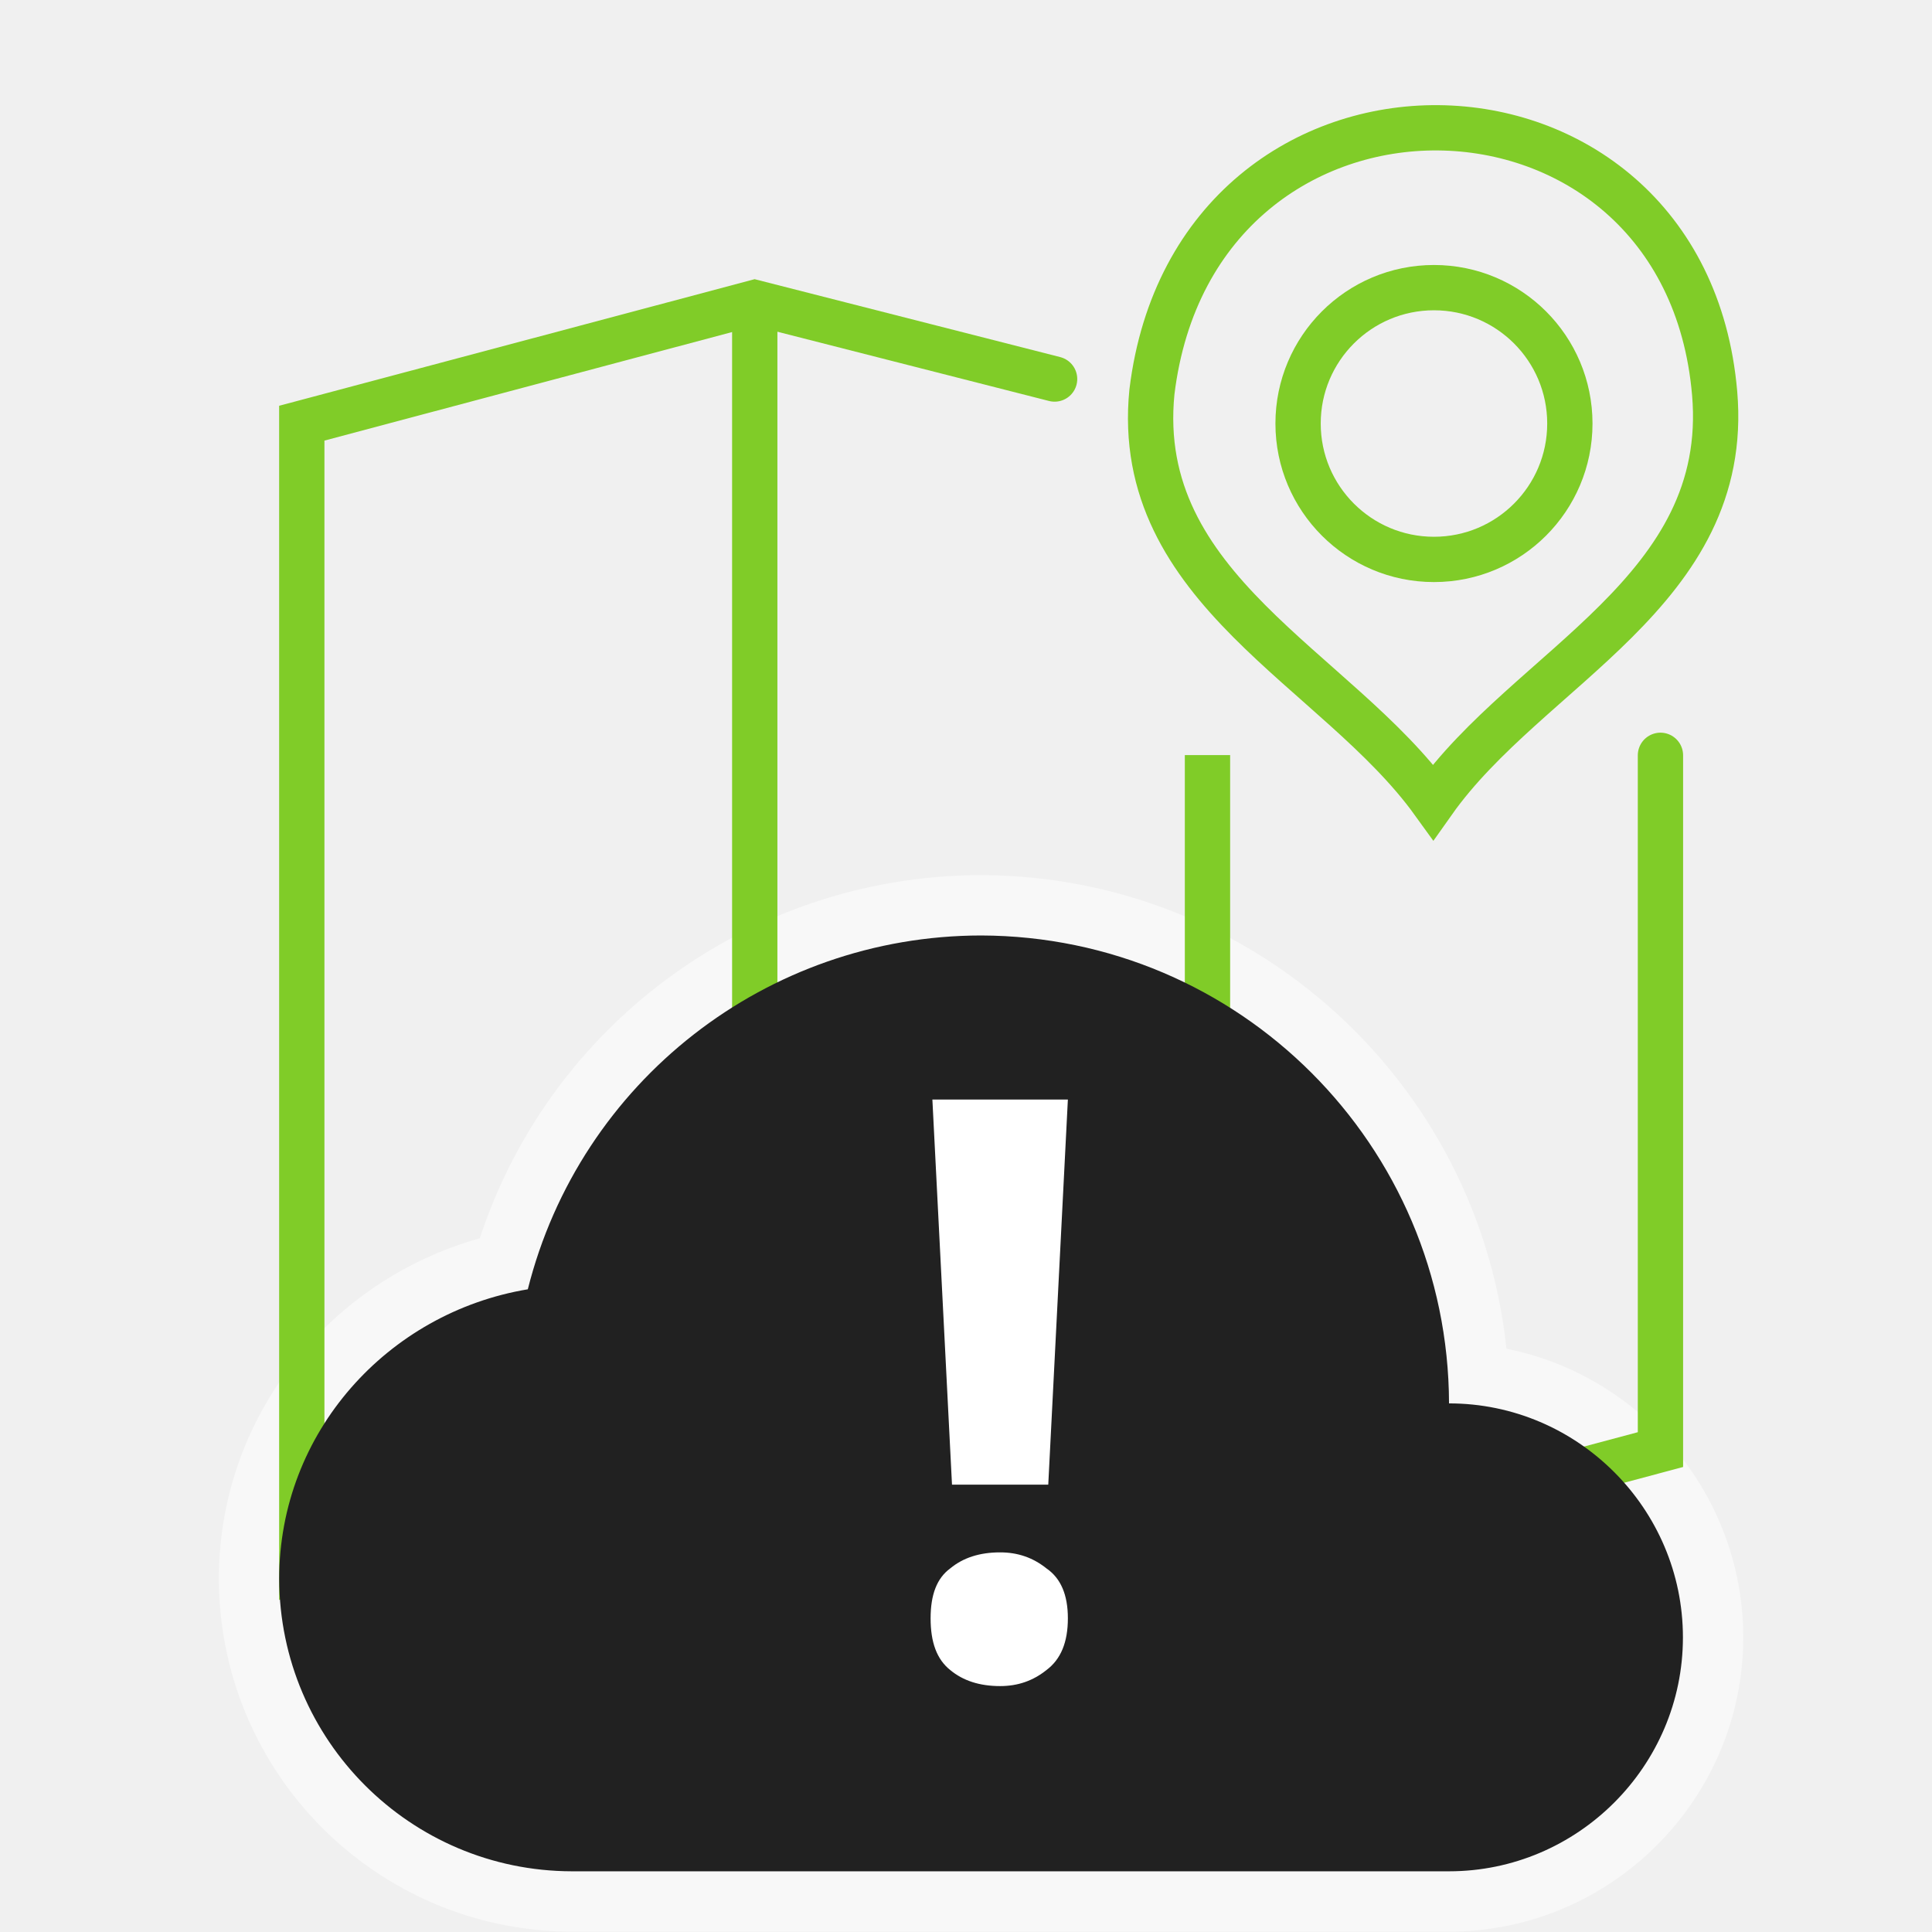
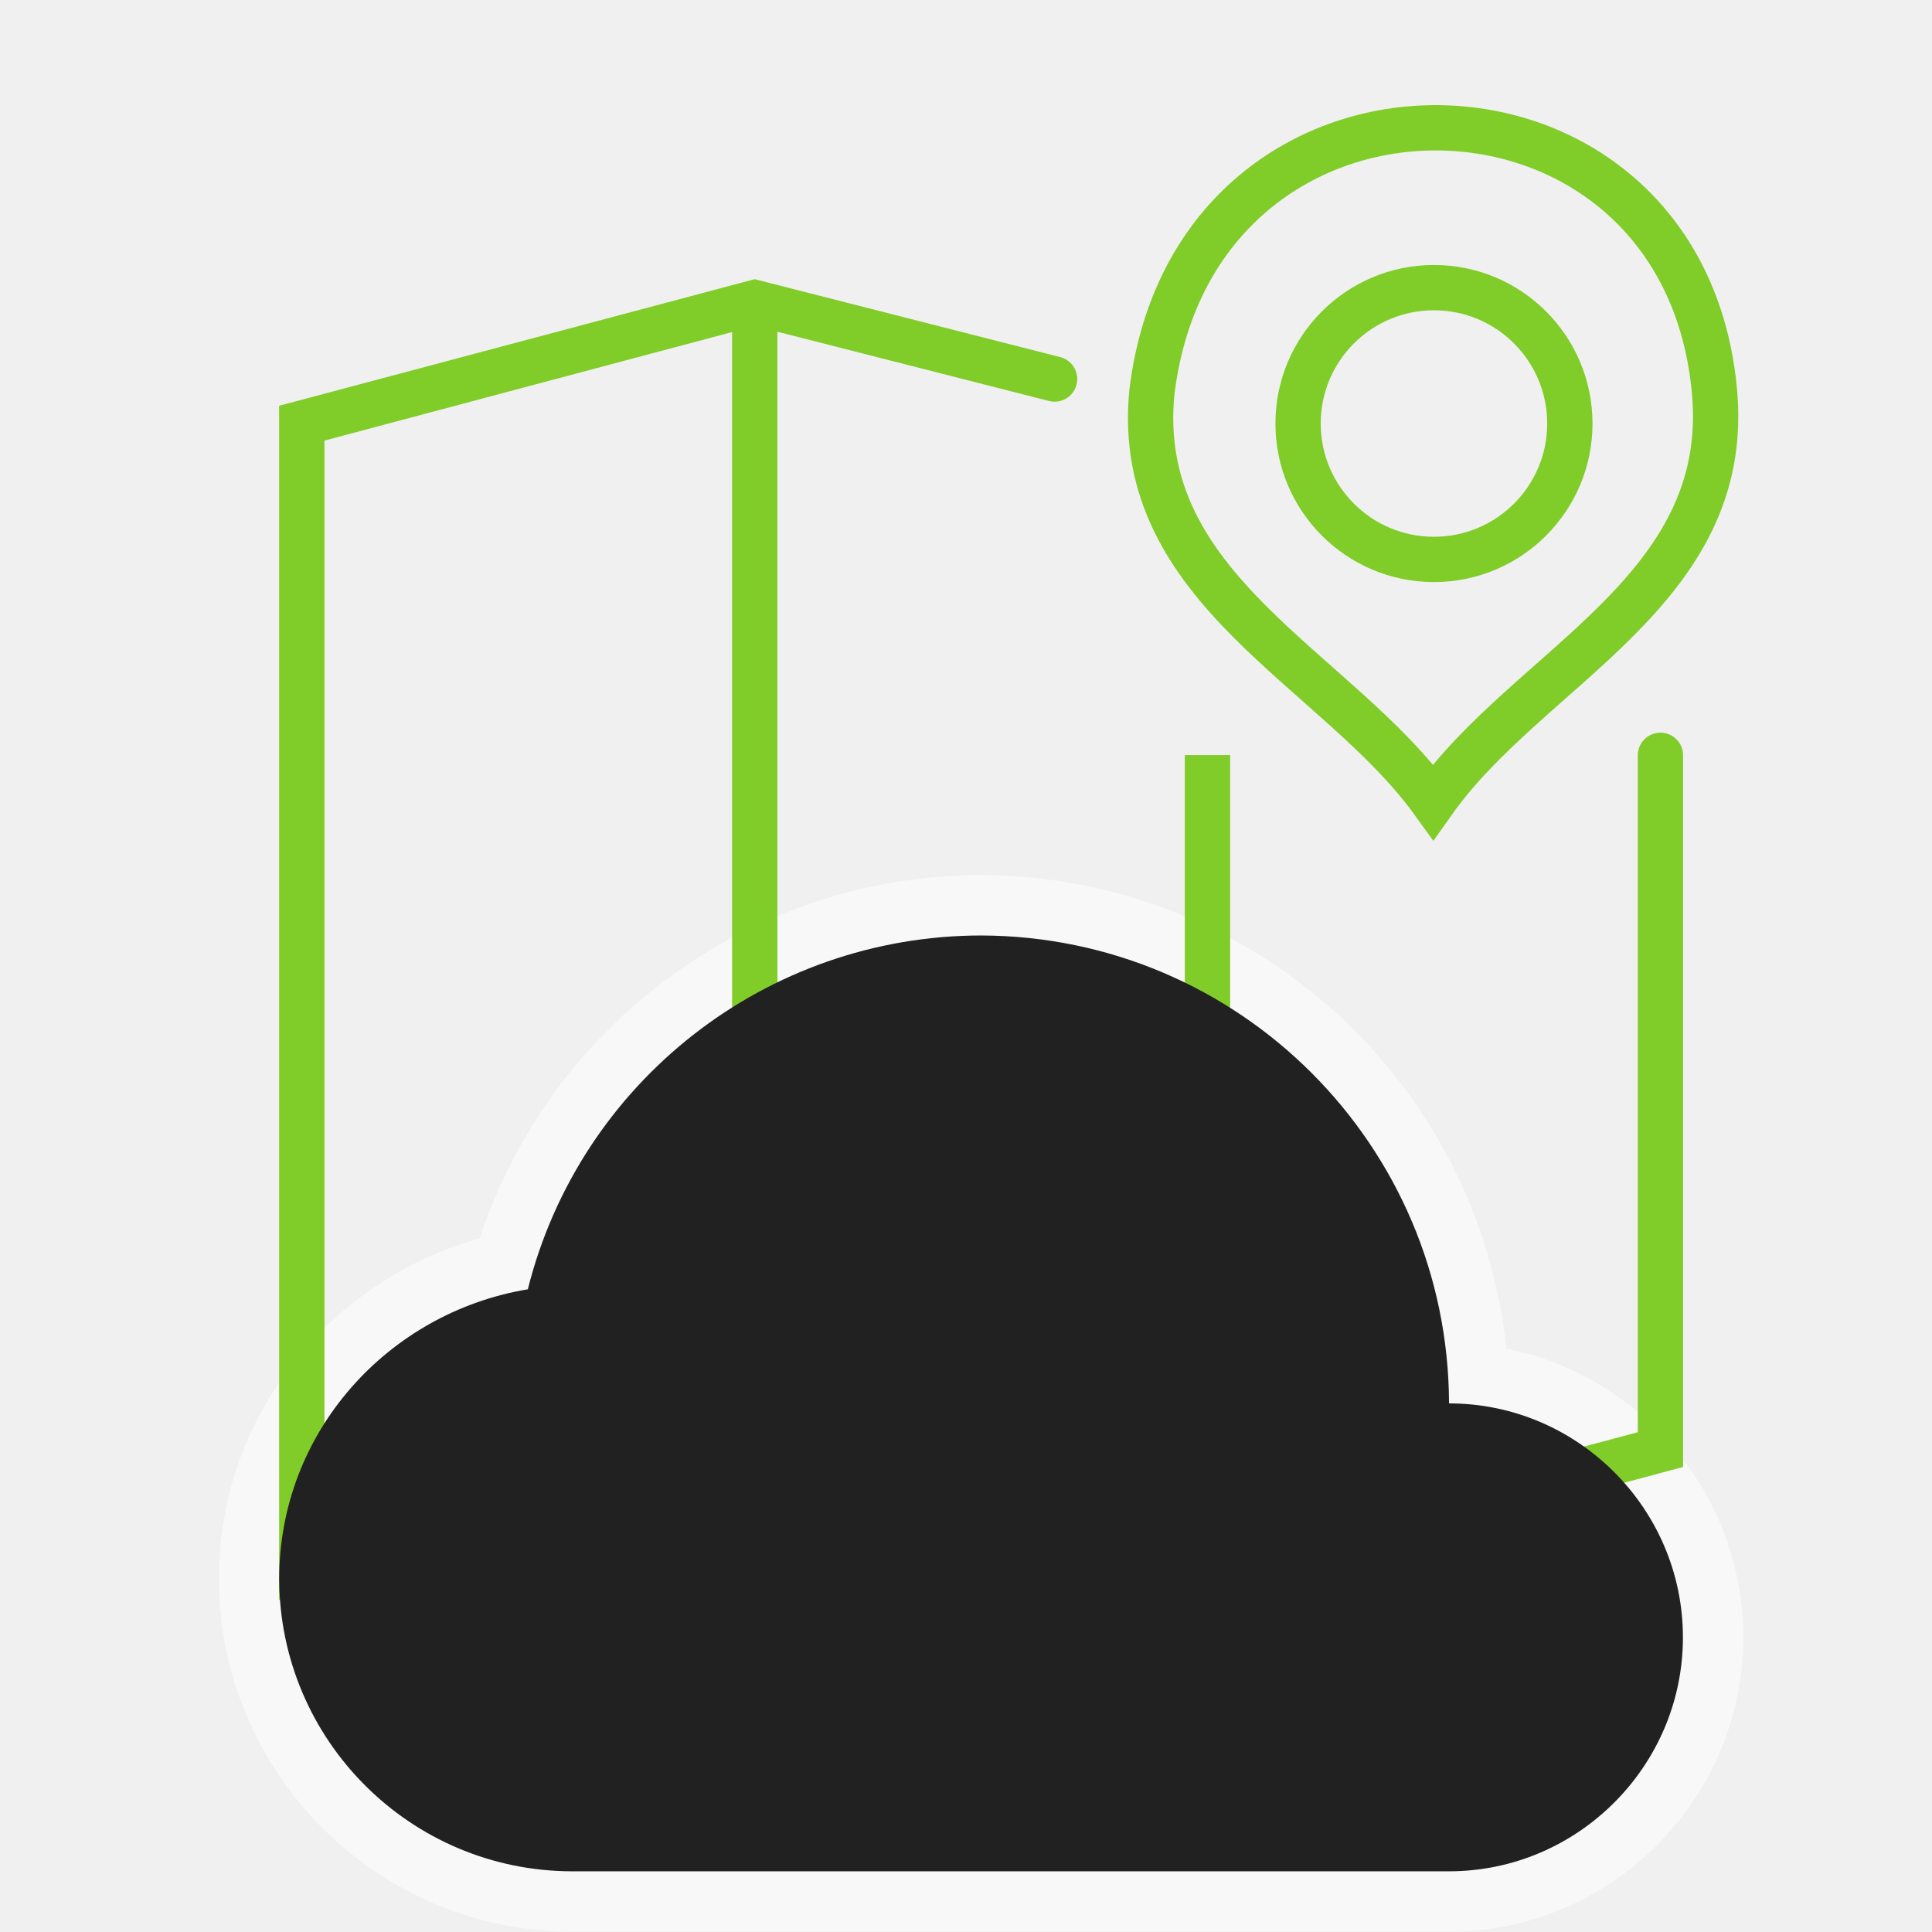
<svg xmlns="http://www.w3.org/2000/svg" width="64" height="64" version="1.1" viewBox="0 0 16.933 16.933">
  <g transform="translate(0 -280.07)">
    <path d="m12.7 292.37a4.113 4.113 0 0 0-4.101-4.101 4.1 4.1 0 0 0-3.973 3.101c-1.23 0.205-2.179 1.256-2.179 2.538a2.57 2.57 0 0 0 2.564 2.563h7.689c1.128 0 2.05-0.923 2.05-2.05 0-1.128-0.922-2.051-2.05-2.051z" fill="none" stroke="#fff" stroke-opacity=".5" stroke-width="1.058" />
    <g transform="translate(0 -.258)" fill="none" stroke="#80cc28" stroke-width=".397">
-       <g>
-         <path d="m9.243 283.65-2.628-0.67-3.97 1.057v10.055l3.97-1.059 3.968 1.059 3.97-1.059v-6.085" stroke-linecap="round" />
-         <path d="m6.615 293.03v-10.054" />
-         <path d="m10.583 294.09v-7.144" />
-       </g>
+       <path d="m9.243 283.65-2.628-0.67-3.97 1.057v10.055l3.97-1.059 3.968 1.059 3.97-1.059v-6.085" stroke-linecap="round" />
+       <path d="m6.615 293.03v-10.054" />
+       <path d="m10.583 294.09v-7.144" />
      <circle cx="12.568" cy="284.04" r="1.191" fill-opacity=".627" stroke-linecap="round" stroke-linejoin="round" />
      <path d="M12.561 287.356c-.845-1.171-2.637-1.861-2.465-3.593.381-3.124 4.669-3.053 4.932.012.149 1.737-1.631 2.398-2.467 3.581z" />
    </g>
    <path d="M12.7 292.37a4.113 4.113 0 00-4.101-4.101 4.1 4.1 0 00-3.973 3.101c-1.23.205-2.179 1.256-2.179 2.538a2.57 2.57 0 002.564 2.563H12.7c1.128 0 2.05-.923 2.05-2.05 0-1.128-.922-2.051-2.05-2.051z" fill="#212121" stroke-width=".265" />
-     <text x="7.749" y="294.755" fill="#fff" font-family="sans-serif" font-size="10.583" font-weight="400" letter-spacing="0" stroke-width=".265" word-spacing="0" style="line-height:1.25" xml:space="preserve">
-       <tspan x="7.749" y="294.755" fill="#fff" font-family="Fira Sans" font-size="7.056" font-weight="700" stroke-width=".265">!</tspan>
-     </text>
  </g>
  <style type="text/css" />
</svg>
